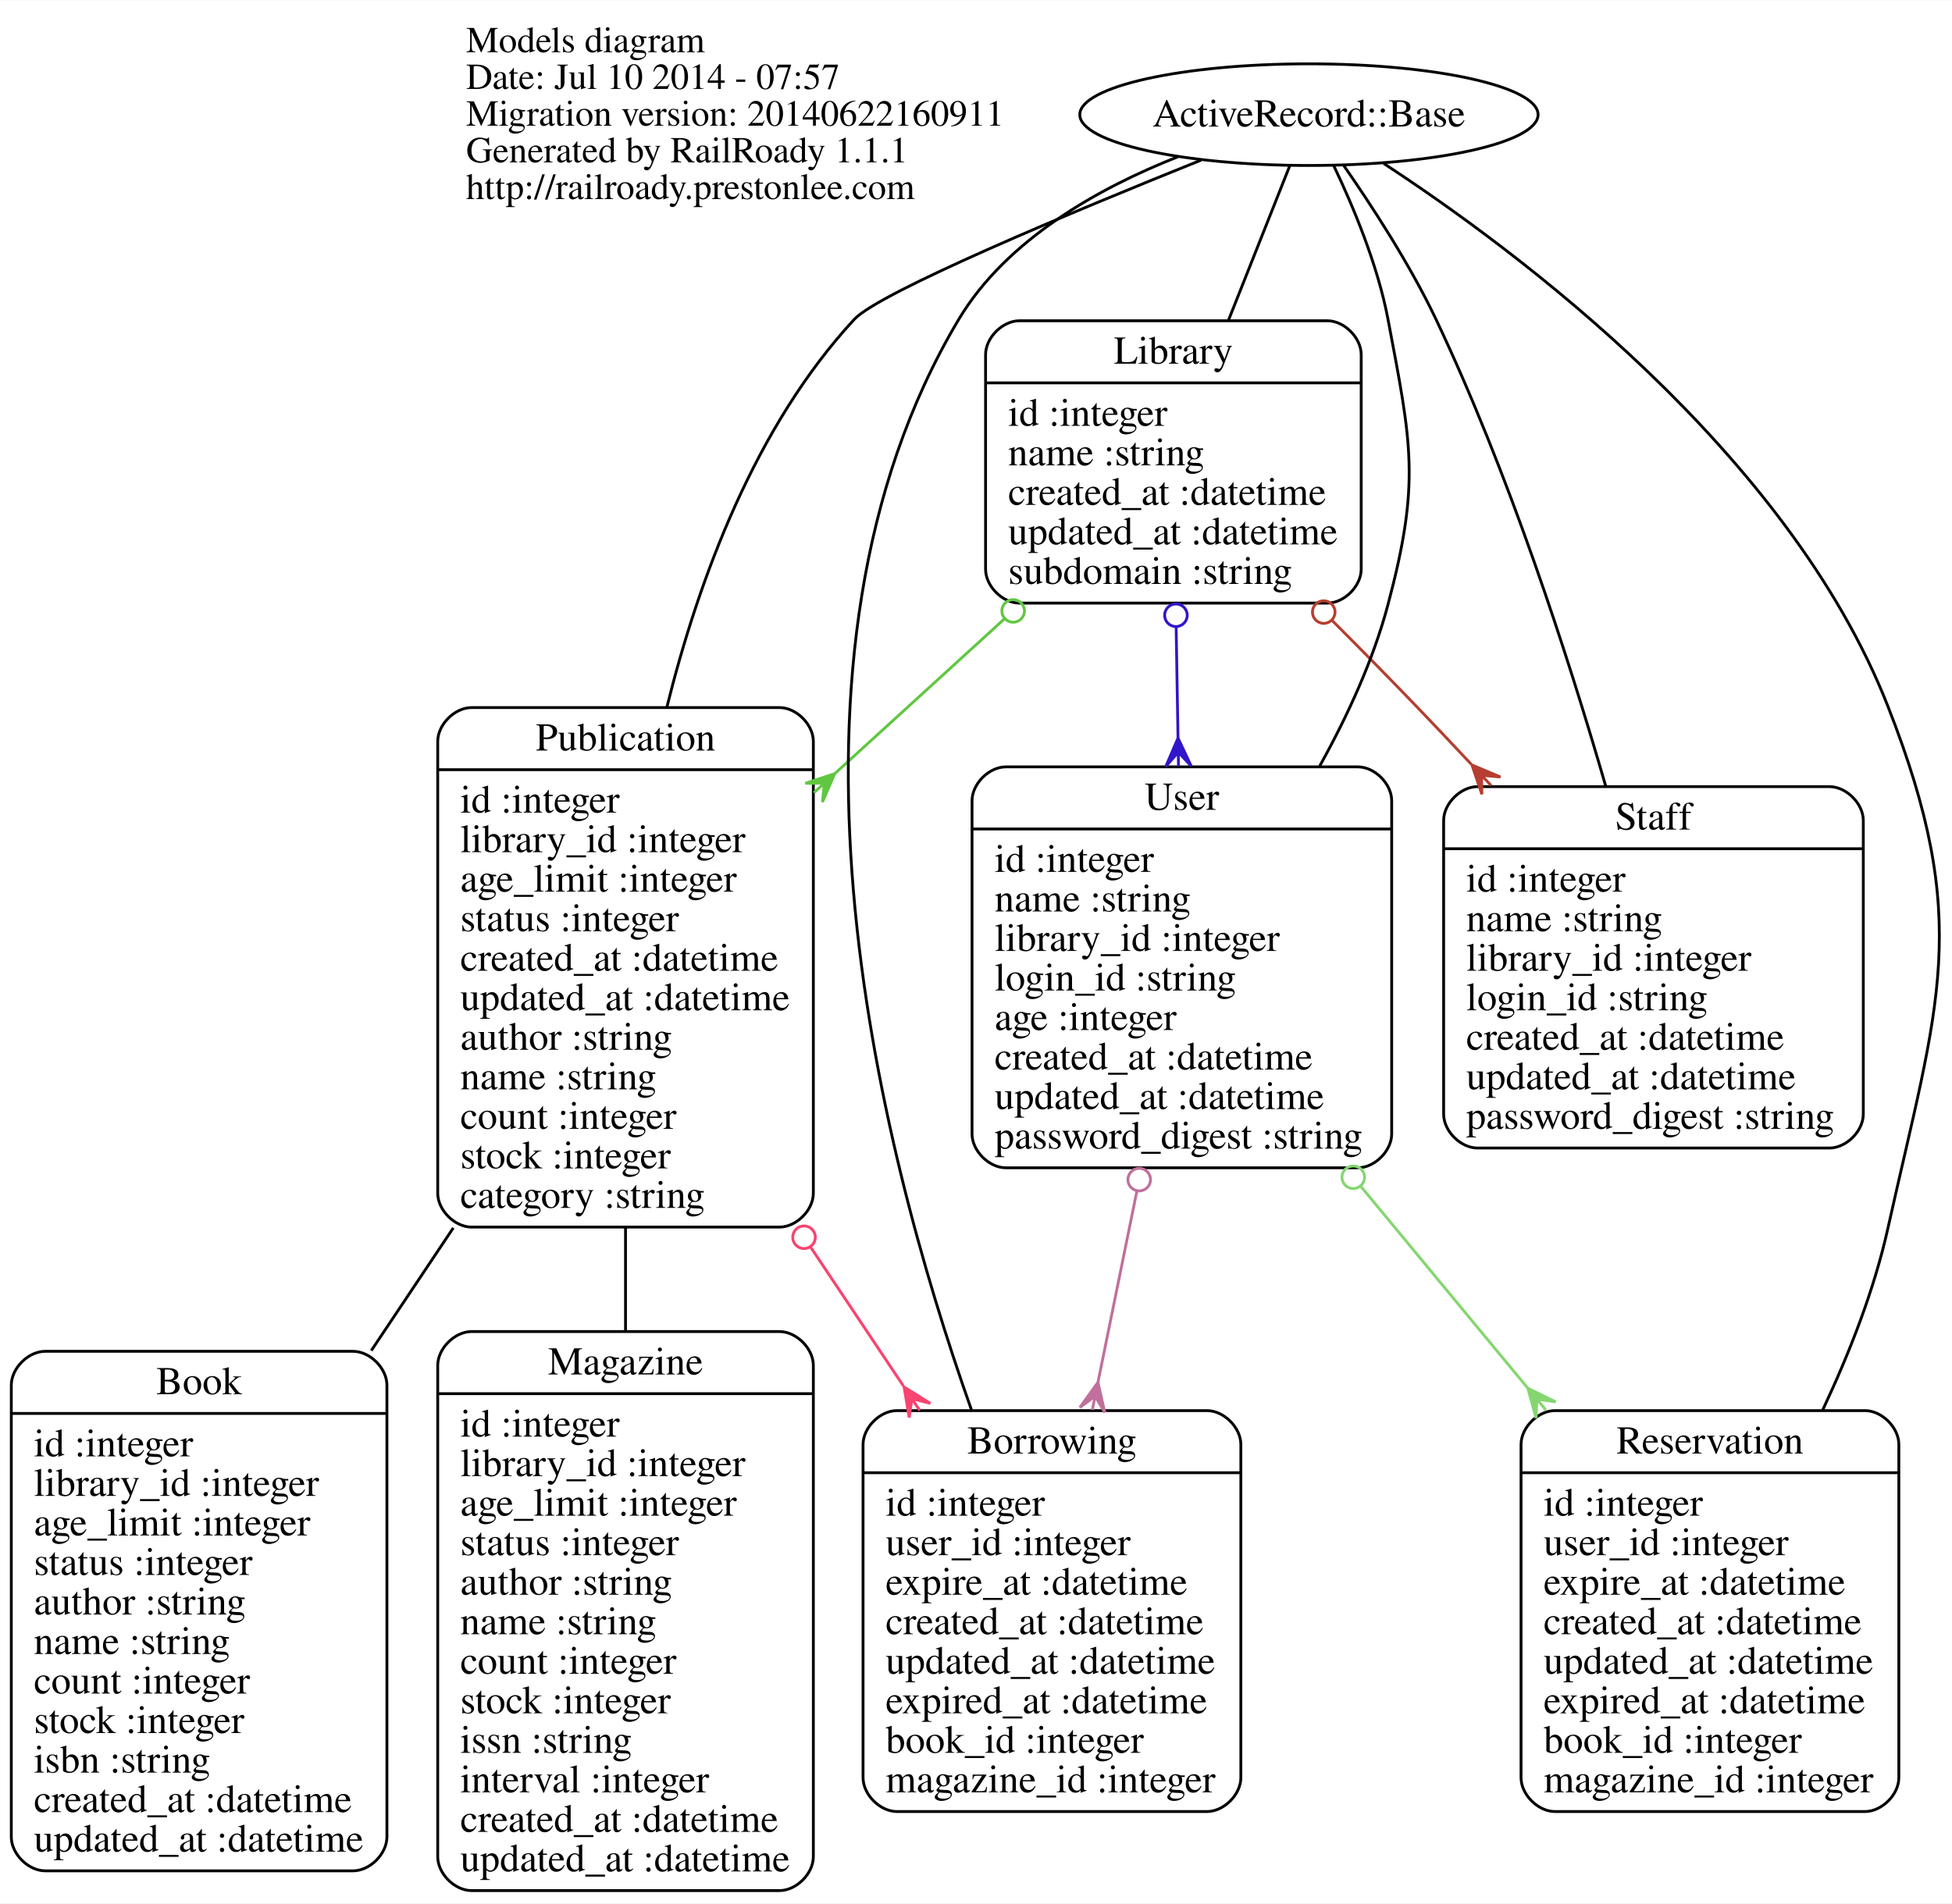
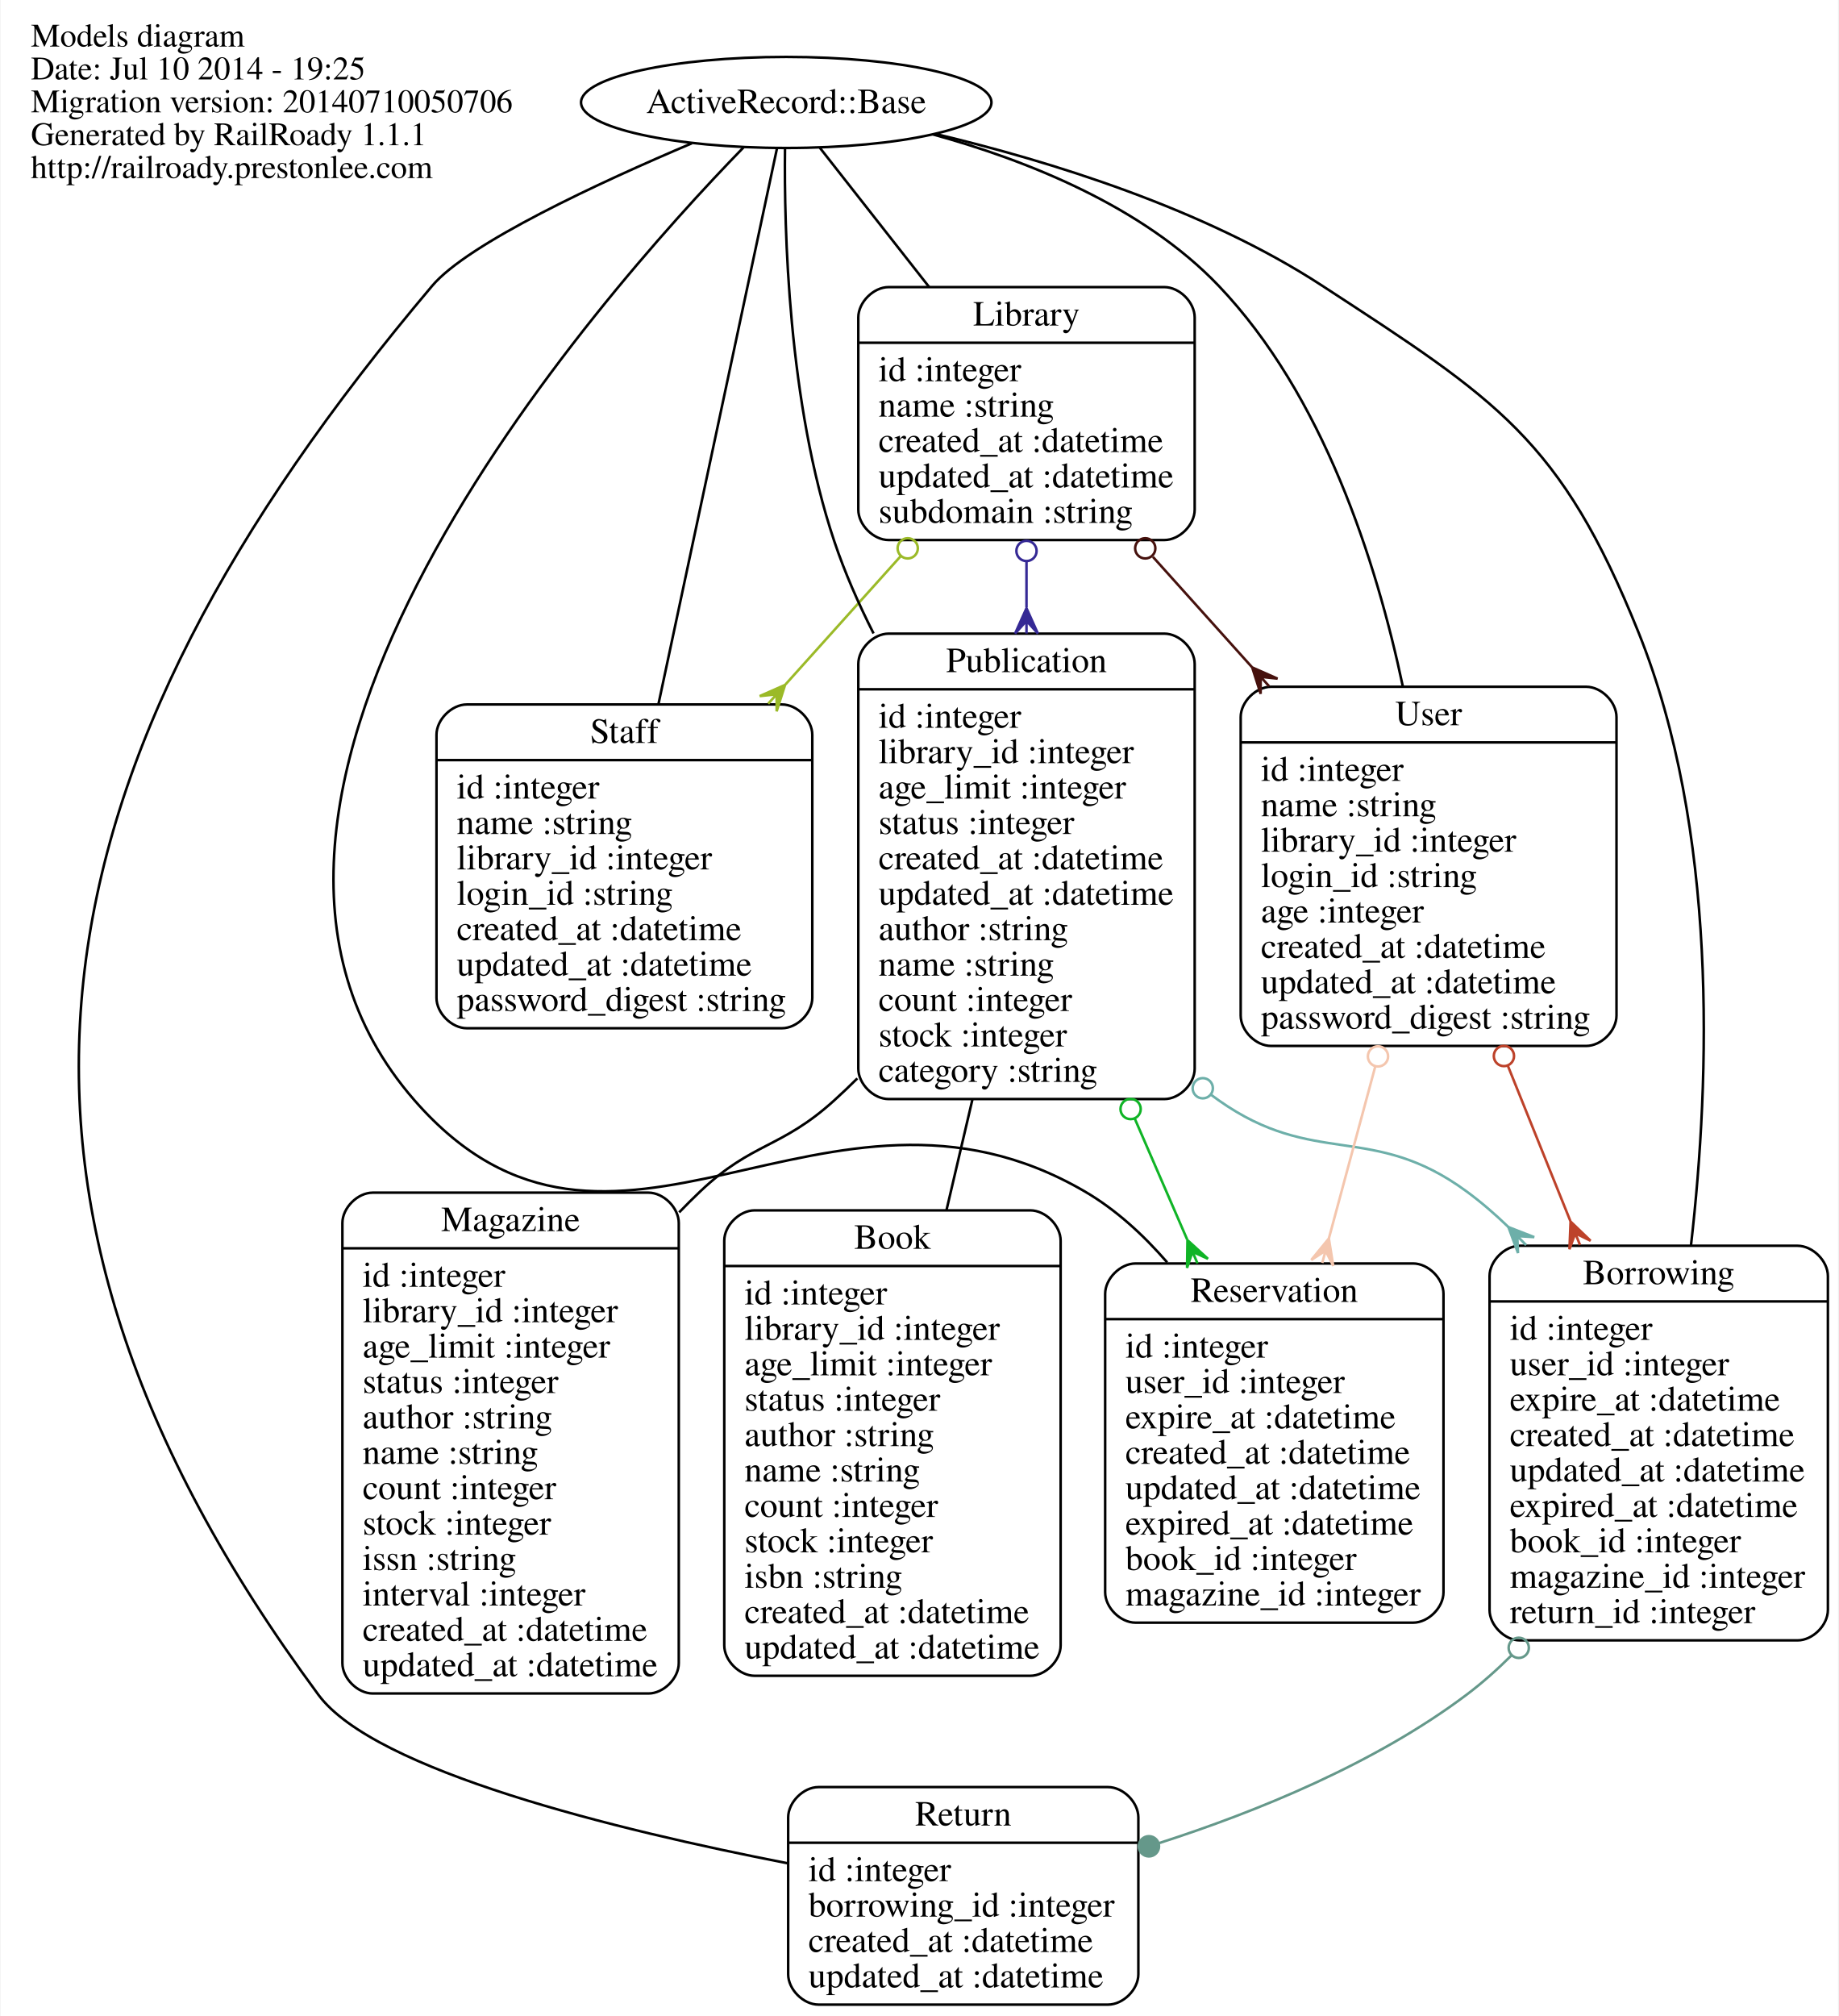
- <svg xmlns="http://www.w3.org/2000/svg" width="691pt" height="674pt" viewBox="0.00 0.00 691.22 674.00">
-   <g id="graph0" class="graph" transform="scale(1 1) rotate(0) translate(4 670)">
-     <polygon fill="white" stroke="none" points="-4,4 -4,-670 687.223,-670 687.223,4 -4,4" />
+ <svg xmlns="http://www.w3.org/2000/svg" width="727pt" height="797pt" viewBox="0.00 0.00 726.58 797.00">
+   <g id="graph0" class="graph" transform="scale(1 1) rotate(0) translate(4 793)">
+     <polygon fill="white" stroke="none" points="-4,4 -4,-793 722.579,-793 722.579,4 -4,4" />
    <g id="node1" class="node">
-       <text text-anchor="start" x="161.056" y="-651.6" font-family="Times,serif" font-size="13.00">Models diagram</text>
-       <text text-anchor="start" x="161.056" y="-638.6" font-family="Times,serif" font-size="13.00">Date: Jul 10 2014 - 07:57</text>
-       <text text-anchor="start" x="161.056" y="-625.6" font-family="Times,serif" font-size="13.00">Migration version: 20140622160911</text>
-       <text text-anchor="start" x="161.056" y="-612.6" font-family="Times,serif" font-size="13.00">Generated by RailRoady 1.1.1</text>
-       <text text-anchor="start" x="161.056" y="-599.6" font-family="Times,serif" font-size="13.00">http://railroady.prestonlee.com</text>
+       <text text-anchor="start" x="8" y="-774.6" font-family="Times,serif" font-size="13.00">Models diagram</text>
+       <text text-anchor="start" x="8" y="-761.6" font-family="Times,serif" font-size="13.00">Date: Jul 10 2014 - 19:25</text>
+       <text text-anchor="start" x="8" y="-748.6" font-family="Times,serif" font-size="13.00">Migration version: 20140710050706</text>
+       <text text-anchor="start" x="8" y="-735.6" font-family="Times,serif" font-size="13.00">Generated by RailRoady 1.1.1</text>
+       <text text-anchor="start" x="8" y="-722.6" font-family="Times,serif" font-size="13.00">http://railroady.prestonlee.com</text>
    </g>
    <g id="node2" class="node">
-       <path fill="none" stroke="black" d="M12,-7.5C12,-7.5 121.011,-7.5 121.011,-7.5 127.011,-7.5 133.011,-13.5 133.011,-19.5 133.011,-19.5 133.011,-179.5 133.011,-179.5 133.011,-185.5 127.011,-191.5 121.011,-191.5 121.011,-191.5 12,-191.5 12,-191.5 6,-191.5 0,-185.5 0,-179.5 0,-179.5 0,-19.5 0,-19.5 0,-13.5 6,-7.5 12,-7.5" />
-       <text text-anchor="middle" x="66.505" y="-176.3" font-family="Times,serif" font-size="14.00">Book</text>
-       <polyline fill="none" stroke="black" points="0,-169.5 133.011,-169.5 " />
-       <text text-anchor="start" x="8" y="-154.3" font-family="Times,serif" font-size="14.00">id :integer</text>
-       <text text-anchor="start" x="8" y="-140.3" font-family="Times,serif" font-size="14.00">library_id :integer</text>
-       <text text-anchor="start" x="8" y="-126.3" font-family="Times,serif" font-size="14.00">age_limit :integer</text>
-       <text text-anchor="start" x="8" y="-112.3" font-family="Times,serif" font-size="14.00">status :integer</text>
-       <text text-anchor="start" x="8" y="-98.3" font-family="Times,serif" font-size="14.00">author :string</text>
-       <text text-anchor="start" x="8" y="-84.3" font-family="Times,serif" font-size="14.00">name :string</text>
-       <text text-anchor="start" x="8" y="-70.3" font-family="Times,serif" font-size="14.00">count :integer</text>
-       <text text-anchor="start" x="8" y="-56.3" font-family="Times,serif" font-size="14.00">stock :integer</text>
-       <text text-anchor="start" x="8" y="-42.3" font-family="Times,serif" font-size="14.00">isbn :string</text>
-       <text text-anchor="start" x="8" y="-28.3" font-family="Times,serif" font-size="14.00">created_at :datetime</text>
-       <text text-anchor="start" x="8" y="-14.3" font-family="Times,serif" font-size="14.00">updated_at :datetime</text>
+       <path fill="none" stroke="black" d="M294.182,-130.5C294.182,-130.5 403.193,-130.5 403.193,-130.5 409.193,-130.5 415.193,-136.5 415.193,-142.5 415.193,-142.5 415.193,-302.5 415.193,-302.5 415.193,-308.5 409.193,-314.5 403.193,-314.5 403.193,-314.5 294.182,-314.5 294.182,-314.5 288.182,-314.5 282.182,-308.5 282.182,-302.5 282.182,-302.5 282.182,-142.5 282.182,-142.5 282.182,-136.5 288.182,-130.5 294.182,-130.5" />
+       <text text-anchor="middle" x="348.688" y="-299.3" font-family="Times,serif" font-size="14.00">Book</text>
+       <polyline fill="none" stroke="black" points="282.182,-292.5 415.193,-292.5 " />
+       <text text-anchor="start" x="290.182" y="-277.3" font-family="Times,serif" font-size="14.00">id :integer</text>
+       <text text-anchor="start" x="290.182" y="-263.3" font-family="Times,serif" font-size="14.00">library_id :integer</text>
+       <text text-anchor="start" x="290.182" y="-249.3" font-family="Times,serif" font-size="14.00">age_limit :integer</text>
+       <text text-anchor="start" x="290.182" y="-235.3" font-family="Times,serif" font-size="14.00">status :integer</text>
+       <text text-anchor="start" x="290.182" y="-221.3" font-family="Times,serif" font-size="14.00">author :string</text>
+       <text text-anchor="start" x="290.182" y="-207.3" font-family="Times,serif" font-size="14.00">name :string</text>
+       <text text-anchor="start" x="290.182" y="-193.3" font-family="Times,serif" font-size="14.00">count :integer</text>
+       <text text-anchor="start" x="290.182" y="-179.3" font-family="Times,serif" font-size="14.00">stock :integer</text>
+       <text text-anchor="start" x="290.182" y="-165.3" font-family="Times,serif" font-size="14.00">isbn :string</text>
+       <text text-anchor="start" x="290.182" y="-151.3" font-family="Times,serif" font-size="14.00">created_at :datetime</text>
+       <text text-anchor="start" x="290.182" y="-137.3" font-family="Times,serif" font-size="14.00">updated_at :datetime</text>
    </g>
    <g id="node3" class="node">
-       <path fill="none" stroke="black" d="M313.614,-28.5C313.614,-28.5 423.397,-28.5 423.397,-28.5 429.397,-28.5 435.397,-34.5 435.397,-40.5 435.397,-40.5 435.397,-158.5 435.397,-158.5 435.397,-164.5 429.397,-170.5 423.397,-170.5 423.397,-170.5 313.614,-170.5 313.614,-170.5 307.614,-170.5 301.614,-164.5 301.614,-158.5 301.614,-158.5 301.614,-40.5 301.614,-40.5 301.614,-34.5 307.614,-28.5 313.614,-28.5" />
-       <text text-anchor="middle" x="368.505" y="-155.3" font-family="Times,serif" font-size="14.00">Borrowing</text>
-       <polyline fill="none" stroke="black" points="301.614,-148.5 435.397,-148.5 " />
-       <text text-anchor="start" x="309.614" y="-133.3" font-family="Times,serif" font-size="14.00">id :integer</text>
-       <text text-anchor="start" x="309.614" y="-119.3" font-family="Times,serif" font-size="14.00">user_id :integer</text>
-       <text text-anchor="start" x="309.614" y="-105.3" font-family="Times,serif" font-size="14.00">expire_at :datetime</text>
-       <text text-anchor="start" x="309.614" y="-91.3" font-family="Times,serif" font-size="14.00">created_at :datetime</text>
-       <text text-anchor="start" x="309.614" y="-77.3" font-family="Times,serif" font-size="14.00">updated_at :datetime</text>
-       <text text-anchor="start" x="309.614" y="-63.3" font-family="Times,serif" font-size="14.00">expired_at :datetime</text>
-       <text text-anchor="start" x="309.614" y="-49.3" font-family="Times,serif" font-size="14.00">book_id :integer</text>
-       <text text-anchor="start" x="309.614" y="-35.3" font-family="Times,serif" font-size="14.00">magazine_id :integer</text>
+       <path fill="none" stroke="black" d="M596.796,-144.5C596.796,-144.5 706.579,-144.5 706.579,-144.5 712.579,-144.5 718.579,-150.5 718.579,-156.5 718.579,-156.5 718.579,-288.5 718.579,-288.5 718.579,-294.5 712.579,-300.5 706.579,-300.5 706.579,-300.5 596.796,-300.5 596.796,-300.5 590.796,-300.5 584.796,-294.5 584.796,-288.5 584.796,-288.5 584.796,-156.5 584.796,-156.5 584.796,-150.5 590.796,-144.5 596.796,-144.5" />
+       <text text-anchor="middle" x="651.688" y="-285.3" font-family="Times,serif" font-size="14.00">Borrowing</text>
+       <polyline fill="none" stroke="black" points="584.796,-278.5 718.579,-278.5 " />
+       <text text-anchor="start" x="592.796" y="-263.3" font-family="Times,serif" font-size="14.00">id :integer</text>
+       <text text-anchor="start" x="592.796" y="-249.3" font-family="Times,serif" font-size="14.00">user_id :integer</text>
+       <text text-anchor="start" x="592.796" y="-235.3" font-family="Times,serif" font-size="14.00">expire_at :datetime</text>
+       <text text-anchor="start" x="592.796" y="-221.3" font-family="Times,serif" font-size="14.00">created_at :datetime</text>
+       <text text-anchor="start" x="592.796" y="-207.3" font-family="Times,serif" font-size="14.00">updated_at :datetime</text>
+       <text text-anchor="start" x="592.796" y="-193.3" font-family="Times,serif" font-size="14.00">expired_at :datetime</text>
+       <text text-anchor="start" x="592.796" y="-179.3" font-family="Times,serif" font-size="14.00">book_id :integer</text>
+       <text text-anchor="start" x="592.796" y="-165.3" font-family="Times,serif" font-size="14.00">magazine_id :integer</text>
+       <text text-anchor="start" x="592.796" y="-151.3" font-family="Times,serif" font-size="14.00">return_id :integer</text>
+     </g>
+     <g id="node8" class="node">
+       <path fill="none" stroke="black" d="M319.451,-0.5C319.451,-0.5 433.924,-0.5 433.924,-0.5 439.924,-0.5 445.924,-6.5 445.924,-12.5 445.924,-12.5 445.924,-74.5 445.924,-74.5 445.924,-80.5 439.924,-86.5 433.924,-86.5 433.924,-86.5 319.451,-86.5 319.451,-86.5 313.451,-86.5 307.451,-80.5 307.451,-74.5 307.451,-74.5 307.451,-12.5 307.451,-12.5 307.451,-6.5 313.451,-0.5 319.451,-0.5" />
+       <text text-anchor="middle" x="376.688" y="-71.3" font-family="Times,serif" font-size="14.00">Return</text>
+       <polyline fill="none" stroke="black" points="307.451,-64.5 445.924,-64.5 " />
+       <text text-anchor="start" x="315.451" y="-49.3" font-family="Times,serif" font-size="14.00">id :integer</text>
+       <text text-anchor="start" x="315.451" y="-35.3" font-family="Times,serif" font-size="14.00">borrowing_id :integer</text>
+       <text text-anchor="start" x="315.451" y="-21.3" font-family="Times,serif" font-size="14.00">created_at :datetime</text>
+       <text text-anchor="start" x="315.451" y="-7.3" font-family="Times,serif" font-size="14.00">updated_at :datetime</text>
+     </g>
+     <g id="edge2" class="edge">
+       <path fill="none" stroke="#65988a" d="M593.544,-138.649C587.873,-132.979 581.903,-127.673 575.688,-123 539.648,-95.904 493.035,-76.853 453.983,-64.31" />
+       <ellipse fill="none" stroke="#65988a" cx="596.338" cy="-141.549" rx="4" ry="4" />
+       <ellipse fill="#65988a" stroke="#65988a" cx="450.095" cy="-63.088" rx="4" ry="4" />
    </g>
    <g id="node4" class="node">
-       <path fill="none" stroke="black" d="M357,-456.5C357,-456.5 466.011,-456.5 466.011,-456.5 472.011,-456.5 478.011,-462.5 478.011,-468.5 478.011,-468.5 478.011,-544.5 478.011,-544.5 478.011,-550.5 472.011,-556.5 466.011,-556.5 466.011,-556.5 357,-556.5 357,-556.5 351,-556.5 345,-550.5 345,-544.5 345,-544.5 345,-468.5 345,-468.5 345,-462.5 351,-456.5 357,-456.5" />
-       <text text-anchor="middle" x="411.505" y="-541.3" font-family="Times,serif" font-size="14.00">Library</text>
-       <polyline fill="none" stroke="black" points="345,-534.5 478.011,-534.5 " />
-       <text text-anchor="start" x="353" y="-519.3" font-family="Times,serif" font-size="14.00">id :integer</text>
-       <text text-anchor="start" x="353" y="-505.3" font-family="Times,serif" font-size="14.00">name :string</text>
-       <text text-anchor="start" x="353" y="-491.3" font-family="Times,serif" font-size="14.00">created_at :datetime</text>
-       <text text-anchor="start" x="353" y="-477.3" font-family="Times,serif" font-size="14.00">updated_at :datetime</text>
-       <text text-anchor="start" x="353" y="-463.3" font-family="Times,serif" font-size="14.00">subdomain :string</text>
+       <path fill="none" stroke="black" d="M347.182,-579.5C347.182,-579.5 456.193,-579.5 456.193,-579.5 462.193,-579.5 468.193,-585.5 468.193,-591.5 468.193,-591.5 468.193,-667.5 468.193,-667.5 468.193,-673.5 462.193,-679.5 456.193,-679.5 456.193,-679.5 347.182,-679.5 347.182,-679.5 341.182,-679.5 335.182,-673.5 335.182,-667.5 335.182,-667.5 335.182,-591.5 335.182,-591.5 335.182,-585.5 341.182,-579.5 347.182,-579.5" />
+       <text text-anchor="middle" x="401.688" y="-664.3" font-family="Times,serif" font-size="14.00">Library</text>
+       <polyline fill="none" stroke="black" points="335.182,-657.5 468.193,-657.5 " />
+       <text text-anchor="start" x="343.182" y="-642.3" font-family="Times,serif" font-size="14.00">id :integer</text>
+       <text text-anchor="start" x="343.182" y="-628.3" font-family="Times,serif" font-size="14.00">name :string</text>
+       <text text-anchor="start" x="343.182" y="-614.3" font-family="Times,serif" font-size="14.00">created_at :datetime</text>
+       <text text-anchor="start" x="343.182" y="-600.3" font-family="Times,serif" font-size="14.00">updated_at :datetime</text>
+       <text text-anchor="start" x="343.182" y="-586.3" font-family="Times,serif" font-size="14.00">subdomain :string</text>
    </g>
    <g id="node6" class="node">
-       <path fill="none" stroke="black" d="M163,-235.5C163,-235.5 272.011,-235.5 272.011,-235.5 278.011,-235.5 284.011,-241.5 284.011,-247.5 284.011,-247.5 284.011,-407.5 284.011,-407.5 284.011,-413.5 278.011,-419.5 272.011,-419.5 272.011,-419.5 163,-419.5 163,-419.5 157,-419.5 151,-413.5 151,-407.5 151,-407.5 151,-247.5 151,-247.5 151,-241.5 157,-235.5 163,-235.5" />
-       <text text-anchor="middle" x="217.505" y="-404.3" font-family="Times,serif" font-size="14.00">Publication</text>
-       <polyline fill="none" stroke="black" points="151,-397.5 284.011,-397.5 " />
-       <text text-anchor="start" x="159" y="-382.3" font-family="Times,serif" font-size="14.00">id :integer</text>
-       <text text-anchor="start" x="159" y="-368.3" font-family="Times,serif" font-size="14.00">library_id :integer</text>
-       <text text-anchor="start" x="159" y="-354.3" font-family="Times,serif" font-size="14.00">age_limit :integer</text>
-       <text text-anchor="start" x="159" y="-340.3" font-family="Times,serif" font-size="14.00">status :integer</text>
-       <text text-anchor="start" x="159" y="-326.3" font-family="Times,serif" font-size="14.00">created_at :datetime</text>
-       <text text-anchor="start" x="159" y="-312.3" font-family="Times,serif" font-size="14.00">updated_at :datetime</text>
-       <text text-anchor="start" x="159" y="-298.3" font-family="Times,serif" font-size="14.00">author :string</text>
-       <text text-anchor="start" x="159" y="-284.3" font-family="Times,serif" font-size="14.00">name :string</text>
-       <text text-anchor="start" x="159" y="-270.3" font-family="Times,serif" font-size="14.00">count :integer</text>
-       <text text-anchor="start" x="159" y="-256.3" font-family="Times,serif" font-size="14.00">stock :integer</text>
-       <text text-anchor="start" x="159" y="-242.3" font-family="Times,serif" font-size="14.00">category :string</text>
+       <path fill="none" stroke="black" d="M347.182,-358.5C347.182,-358.5 456.193,-358.5 456.193,-358.5 462.193,-358.5 468.193,-364.5 468.193,-370.5 468.193,-370.5 468.193,-530.5 468.193,-530.5 468.193,-536.5 462.193,-542.5 456.193,-542.5 456.193,-542.5 347.182,-542.5 347.182,-542.5 341.182,-542.5 335.182,-536.5 335.182,-530.5 335.182,-530.5 335.182,-370.5 335.182,-370.5 335.182,-364.5 341.182,-358.5 347.182,-358.5" />
+       <text text-anchor="middle" x="401.688" y="-527.3" font-family="Times,serif" font-size="14.00">Publication</text>
+       <polyline fill="none" stroke="black" points="335.182,-520.5 468.193,-520.5 " />
+       <text text-anchor="start" x="343.182" y="-505.3" font-family="Times,serif" font-size="14.00">id :integer</text>
+       <text text-anchor="start" x="343.182" y="-491.3" font-family="Times,serif" font-size="14.00">library_id :integer</text>
+       <text text-anchor="start" x="343.182" y="-477.3" font-family="Times,serif" font-size="14.00">age_limit :integer</text>
+       <text text-anchor="start" x="343.182" y="-463.3" font-family="Times,serif" font-size="14.00">status :integer</text>
+       <text text-anchor="start" x="343.182" y="-449.3" font-family="Times,serif" font-size="14.00">created_at :datetime</text>
+       <text text-anchor="start" x="343.182" y="-435.3" font-family="Times,serif" font-size="14.00">updated_at :datetime</text>
+       <text text-anchor="start" x="343.182" y="-421.3" font-family="Times,serif" font-size="14.00">author :string</text>
+       <text text-anchor="start" x="343.182" y="-407.3" font-family="Times,serif" font-size="14.00">name :string</text>
+       <text text-anchor="start" x="343.182" y="-393.3" font-family="Times,serif" font-size="14.00">count :integer</text>
+       <text text-anchor="start" x="343.182" y="-379.3" font-family="Times,serif" font-size="14.00">stock :integer</text>
+       <text text-anchor="start" x="343.182" y="-365.3" font-family="Times,serif" font-size="14.00">category :string</text>
+     </g>
+     <g id="edge6" class="edge">
+       <path fill="none" stroke="#352995" d="M401.688,-570.973C401.688,-565.129 401.688,-559.078 401.688,-552.943" />
+       <ellipse fill="none" stroke="#352995" cx="401.688" cy="-575.196" rx="4" ry="4" />
+       <polygon fill="#352995" stroke="#352995" points="401.688,-552.56 406.188,-542.56 401.688,-547.56 401.688,-542.56 401.688,-542.56 401.688,-542.56 401.688,-547.56 397.188,-542.56 401.688,-552.56 401.688,-552.56" />
+     </g>
+     <g id="node9" class="node">
+       <path fill="none" stroke="black" d="M180.386,-386.5C180.386,-386.5 304.99,-386.5 304.99,-386.5 310.99,-386.5 316.99,-392.5 316.99,-398.5 316.99,-398.5 316.99,-502.5 316.99,-502.5 316.99,-508.5 310.99,-514.5 304.99,-514.5 304.99,-514.5 180.386,-514.5 180.386,-514.5 174.386,-514.5 168.386,-508.5 168.386,-502.5 168.386,-502.5 168.386,-398.5 168.386,-398.5 168.386,-392.5 174.386,-386.5 180.386,-386.5" />
+       <text text-anchor="middle" x="242.688" y="-499.3" font-family="Times,serif" font-size="14.00">Staff</text>
+       <polyline fill="none" stroke="black" points="168.386,-492.5 316.99,-492.5 " />
+       <text text-anchor="start" x="176.386" y="-477.3" font-family="Times,serif" font-size="14.00">id :integer</text>
+       <text text-anchor="start" x="176.386" y="-463.3" font-family="Times,serif" font-size="14.00">name :string</text>
+       <text text-anchor="start" x="176.386" y="-449.3" font-family="Times,serif" font-size="14.00">library_id :integer</text>
+       <text text-anchor="start" x="176.386" y="-435.3" font-family="Times,serif" font-size="14.00">login_id :string</text>
+       <text text-anchor="start" x="176.386" y="-421.3" font-family="Times,serif" font-size="14.00">created_at :datetime</text>
+       <text text-anchor="start" x="176.386" y="-407.3" font-family="Times,serif" font-size="14.00">updated_at :datetime</text>
+       <text text-anchor="start" x="176.386" y="-393.3" font-family="Times,serif" font-size="14.00">password_digest :string</text>
    </g>
    <g id="edge5" class="edge">
-       <path fill="none" stroke="#61c742" d="M351.77,-450.999C332.804,-433.696 311.597,-414.347 291.739,-396.229" />
-       <ellipse fill="none" stroke="#61c742" cx="354.768" cy="-453.735" rx="4" ry="4" />
-       <polygon fill="#61c742" stroke="#61c742" points="291.589,-396.092 287.235,-386.028 287.895,-392.722 284.202,-389.352 284.202,-389.352 284.202,-389.352 287.895,-392.722 281.169,-392.676 291.589,-396.092 291.589,-396.092" />
-     </g>
-     <g id="node8" class="node">
-       <path fill="none" stroke="black" d="M519.204,-263.5C519.204,-263.5 643.807,-263.5 643.807,-263.5 649.807,-263.5 655.807,-269.5 655.807,-275.5 655.807,-275.5 655.807,-379.5 655.807,-379.5 655.807,-385.5 649.807,-391.5 643.807,-391.5 643.807,-391.5 519.204,-391.5 519.204,-391.5 513.204,-391.5 507.204,-385.5 507.204,-379.5 507.204,-379.5 507.204,-275.5 507.204,-275.5 507.204,-269.5 513.204,-263.5 519.204,-263.5" />
-       <text text-anchor="middle" x="581.505" y="-376.3" font-family="Times,serif" font-size="14.00">Staff</text>
-       <polyline fill="none" stroke="black" points="507.204,-369.5 655.807,-369.5 " />
-       <text text-anchor="start" x="515.204" y="-354.3" font-family="Times,serif" font-size="14.00">id :integer</text>
-       <text text-anchor="start" x="515.204" y="-340.3" font-family="Times,serif" font-size="14.00">name :string</text>
-       <text text-anchor="start" x="515.204" y="-326.3" font-family="Times,serif" font-size="14.00">library_id :integer</text>
-       <text text-anchor="start" x="515.204" y="-312.3" font-family="Times,serif" font-size="14.00">login_id :string</text>
-       <text text-anchor="start" x="515.204" y="-298.3" font-family="Times,serif" font-size="14.00">created_at :datetime</text>
-       <text text-anchor="start" x="515.204" y="-284.3" font-family="Times,serif" font-size="14.00">updated_at :datetime</text>
-       <text text-anchor="start" x="515.204" y="-270.3" font-family="Times,serif" font-size="14.00">password_digest :string</text>
+       <path fill="none" stroke="#9bba28" d="M351.85,-573.021C337.456,-556.997 321.547,-539.287 306.43,-522.458" />
+       <ellipse fill="none" stroke="#9bba28" cx="354.724" cy="-576.22" rx="4" ry="4" />
+       <polygon fill="#9bba28" stroke="#9bba28" points="306.231,-522.237 302.896,-511.79 302.89,-518.517 299.548,-514.798 299.548,-514.798 299.548,-514.798 302.89,-518.517 296.201,-517.805 306.231,-522.237 306.231,-522.237" />
+     </g>
+     <g id="node10" class="node">
+       <path fill="none" stroke="black" d="M498.386,-379.5C498.386,-379.5 622.99,-379.5 622.99,-379.5 628.99,-379.5 634.99,-385.5 634.99,-391.5 634.99,-391.5 634.99,-509.5 634.99,-509.5 634.99,-515.5 628.99,-521.5 622.99,-521.5 622.99,-521.5 498.386,-521.5 498.386,-521.5 492.386,-521.5 486.386,-515.5 486.386,-509.5 486.386,-509.5 486.386,-391.5 486.386,-391.5 486.386,-385.5 492.386,-379.5 498.386,-379.5" />
+       <text text-anchor="middle" x="560.688" y="-506.3" font-family="Times,serif" font-size="14.00">User</text>
+       <polyline fill="none" stroke="black" points="486.386,-499.5 634.99,-499.5 " />
+       <text text-anchor="start" x="494.386" y="-484.3" font-family="Times,serif" font-size="14.00">id :integer</text>
+       <text text-anchor="start" x="494.386" y="-470.3" font-family="Times,serif" font-size="14.00">name :string</text>
+       <text text-anchor="start" x="494.386" y="-456.3" font-family="Times,serif" font-size="14.00">library_id :integer</text>
+       <text text-anchor="start" x="494.386" y="-442.3" font-family="Times,serif" font-size="14.00">login_id :string</text>
+       <text text-anchor="start" x="494.386" y="-428.3" font-family="Times,serif" font-size="14.00">age :integer</text>
+       <text text-anchor="start" x="494.386" y="-414.3" font-family="Times,serif" font-size="14.00">created_at :datetime</text>
+       <text text-anchor="start" x="494.386" y="-400.3" font-family="Times,serif" font-size="14.00">updated_at :datetime</text>
+       <text text-anchor="start" x="494.386" y="-386.3" font-family="Times,serif" font-size="14.00">password_digest :string</text>
    </g>
    <g id="edge4" class="edge">
-       <path fill="none" stroke="#b53e30" d="M467.76,-450.309C477.748,-440.301 487.993,-429.898 497.505,-420 503.87,-413.377 510.442,-406.425 516.976,-399.437" />
-       <ellipse fill="none" stroke="#b53e30" cx="464.745" cy="-453.321" rx="4" ry="4" />
-       <polygon fill="#b53e30" stroke="#b53e30" points="517.224,-399.171 527.332,-394.921 520.632,-395.512 524.04,-391.854 524.04,-391.854 524.04,-391.854 520.632,-395.512 520.747,-388.787 517.224,-399.171 517.224,-399.171" />
-     </g>
-     <g id="node9" class="node">
-       <path fill="none" stroke="black" d="M352.204,-256.5C352.204,-256.5 476.807,-256.5 476.807,-256.5 482.807,-256.5 488.807,-262.5 488.807,-268.5 488.807,-268.5 488.807,-386.5 488.807,-386.5 488.807,-392.5 482.807,-398.5 476.807,-398.5 476.807,-398.5 352.204,-398.5 352.204,-398.5 346.204,-398.5 340.204,-392.5 340.204,-386.5 340.204,-386.5 340.204,-268.5 340.204,-268.5 340.204,-262.5 346.204,-256.5 352.204,-256.5" />
-       <text text-anchor="middle" x="414.505" y="-383.3" font-family="Times,serif" font-size="14.00">User</text>
-       <polyline fill="none" stroke="black" points="340.204,-376.5 488.807,-376.5 " />
-       <text text-anchor="start" x="348.204" y="-361.3" font-family="Times,serif" font-size="14.00">id :integer</text>
-       <text text-anchor="start" x="348.204" y="-347.3" font-family="Times,serif" font-size="14.00">name :string</text>
-       <text text-anchor="start" x="348.204" y="-333.3" font-family="Times,serif" font-size="14.00">library_id :integer</text>
-       <text text-anchor="start" x="348.204" y="-319.3" font-family="Times,serif" font-size="14.00">login_id :string</text>
-       <text text-anchor="start" x="348.204" y="-305.3" font-family="Times,serif" font-size="14.00">age :integer</text>
-       <text text-anchor="start" x="348.204" y="-291.3" font-family="Times,serif" font-size="14.00">created_at :datetime</text>
-       <text text-anchor="start" x="348.204" y="-277.3" font-family="Times,serif" font-size="14.00">updated_at :datetime</text>
-       <text text-anchor="start" x="348.204" y="-263.3" font-family="Times,serif" font-size="14.00">password_digest :string</text>
+       <path fill="none" stroke="#46110d" d="M451.692,-572.835C464.095,-559.028 477.615,-543.977 490.778,-529.324" />
+       <ellipse fill="none" stroke="#46110d" cx="448.651" cy="-576.22" rx="4" ry="4" />
+       <polygon fill="#46110d" stroke="#46110d" points="490.939,-529.145 500.97,-524.713 494.281,-525.425 497.622,-521.705 497.622,-521.705 497.622,-521.705 494.281,-525.425 494.274,-518.698 490.939,-529.145 490.939,-529.145" />
+     </g>
+     <g id="node5" class="node">
+       <path fill="none" stroke="black" d="M143.182,-123.5C143.182,-123.5 252.193,-123.5 252.193,-123.5 258.193,-123.5 264.193,-129.5 264.193,-135.5 264.193,-135.5 264.193,-309.5 264.193,-309.5 264.193,-315.5 258.193,-321.5 252.193,-321.5 252.193,-321.5 143.182,-321.5 143.182,-321.5 137.182,-321.5 131.182,-315.5 131.182,-309.5 131.182,-309.5 131.182,-135.5 131.182,-135.5 131.182,-129.5 137.182,-123.5 143.182,-123.5" />
+       <text text-anchor="middle" x="197.688" y="-306.3" font-family="Times,serif" font-size="14.00">Magazine</text>
+       <polyline fill="none" stroke="black" points="131.182,-299.5 264.193,-299.5 " />
+       <text text-anchor="start" x="139.182" y="-284.3" font-family="Times,serif" font-size="14.00">id :integer</text>
+       <text text-anchor="start" x="139.182" y="-270.3" font-family="Times,serif" font-size="14.00">library_id :integer</text>
+       <text text-anchor="start" x="139.182" y="-256.3" font-family="Times,serif" font-size="14.00">age_limit :integer</text>
+       <text text-anchor="start" x="139.182" y="-242.3" font-family="Times,serif" font-size="14.00">status :integer</text>
+       <text text-anchor="start" x="139.182" y="-228.3" font-family="Times,serif" font-size="14.00">author :string</text>
+       <text text-anchor="start" x="139.182" y="-214.3" font-family="Times,serif" font-size="14.00">name :string</text>
+       <text text-anchor="start" x="139.182" y="-200.3" font-family="Times,serif" font-size="14.00">count :integer</text>
+       <text text-anchor="start" x="139.182" y="-186.3" font-family="Times,serif" font-size="14.00">stock :integer</text>
+       <text text-anchor="start" x="139.182" y="-172.3" font-family="Times,serif" font-size="14.00">issn :string</text>
+       <text text-anchor="start" x="139.182" y="-158.3" font-family="Times,serif" font-size="14.00">interval :integer</text>
+       <text text-anchor="start" x="139.182" y="-144.3" font-family="Times,serif" font-size="14.00">created_at :datetime</text>
+       <text text-anchor="start" x="139.182" y="-130.3" font-family="Times,serif" font-size="14.00">updated_at :datetime</text>
+     </g>
+     <g id="edge1" class="edge">
+       <path fill="none" stroke="black" d="M380.283,-358.229C376.922,-343.895 373.447,-329.077 370.086,-314.745" />
+     </g>
+     <g id="edge9" class="edge">
+       <path fill="none" stroke="#6dafa9" d="M474.7,-360.17C475.69,-359.431 476.686,-358.707 477.688,-358 515.591,-331.234 538.272,-349.443 575.688,-322 581.435,-317.784 586.964,-313.019 592.234,-307.915" />
+       <ellipse fill="none" stroke="#6dafa9" cx="471.393" cy="-362.779" rx="4" ry="4" />
+       <polygon fill="#6dafa9" stroke="#6dafa9" points="592.25,-307.9 602.468,-303.92 595.754,-304.333 599.258,-300.766 599.258,-300.766 599.258,-300.766 595.754,-304.333 596.048,-297.612 592.25,-307.9 592.25,-307.9" />
+     </g>
+     <g id="edge8" class="edge">
+       <path fill="none" stroke="black" d="M334.803,-366.666C331.789,-363.677 328.746,-360.776 325.688,-358 304.605,-338.859 293.36,-341.583 272.688,-322 269.879,-319.339 267.095,-316.566 264.345,-313.709" />
+     </g>
+     <g id="node7" class="node">
+       <path fill="none" stroke="black" d="M444.796,-151.5C444.796,-151.5 554.579,-151.5 554.579,-151.5 560.579,-151.5 566.579,-157.5 566.579,-163.5 566.579,-163.5 566.579,-281.5 566.579,-281.5 566.579,-287.5 560.579,-293.5 554.579,-293.5 554.579,-293.5 444.796,-293.5 444.796,-293.5 438.796,-293.5 432.796,-287.5 432.796,-281.5 432.796,-281.5 432.796,-163.5 432.796,-163.5 432.796,-157.5 438.796,-151.5 444.796,-151.5" />
+       <text text-anchor="middle" x="499.688" y="-278.3" font-family="Times,serif" font-size="14.00">Reservation</text>
+       <polyline fill="none" stroke="black" points="432.796,-271.5 566.579,-271.5 " />
+       <text text-anchor="start" x="440.796" y="-256.3" font-family="Times,serif" font-size="14.00">id :integer</text>
+       <text text-anchor="start" x="440.796" y="-242.3" font-family="Times,serif" font-size="14.00">user_id :integer</text>
+       <text text-anchor="start" x="440.796" y="-228.3" font-family="Times,serif" font-size="14.00">expire_at :datetime</text>
+       <text text-anchor="start" x="440.796" y="-214.3" font-family="Times,serif" font-size="14.00">created_at :datetime</text>
+       <text text-anchor="start" x="440.796" y="-200.3" font-family="Times,serif" font-size="14.00">updated_at :datetime</text>
+       <text text-anchor="start" x="440.796" y="-186.3" font-family="Times,serif" font-size="14.00">expired_at :datetime</text>
+       <text text-anchor="start" x="440.796" y="-172.3" font-family="Times,serif" font-size="14.00">book_id :integer</text>
+       <text text-anchor="start" x="440.796" y="-158.3" font-family="Times,serif" font-size="14.00">magazine_id :integer</text>
+     </g>
+     <g id="edge10" class="edge">
+       <path fill="none" stroke="#10b426" d="M444.459,-350.864C451.39,-334.88 458.49,-318.506 465.193,-303.05" />
+       <ellipse fill="none" stroke="#10b426" cx="442.857" cy="-354.559" rx="4" ry="4" />
+       <polygon fill="#10b426" stroke="#10b426" points="465.331,-302.731 473.438,-295.347 467.32,-298.144 469.309,-293.557 469.309,-293.557 469.309,-293.557 467.32,-298.144 465.181,-291.766 465.331,-302.731 465.331,-302.731" />
+     </g>
+     <g id="edge15" class="edge">
+       <path fill="none" stroke="#bd422a" d="M592.072,-371.557C600.028,-351.798 608.623,-330.451 616.744,-310.284" />
+       <ellipse fill="none" stroke="#bd422a" cx="590.476" cy="-375.521" rx="4" ry="4" />
+       <polygon fill="#bd422a" stroke="#bd422a" points="616.826,-310.078 624.736,-302.483 618.694,-305.44 620.562,-300.802 620.562,-300.802 620.562,-300.802 618.694,-305.44 616.387,-299.121 616.826,-310.078 616.826,-310.078" />
+     </g>
+     <g id="edge16" class="edge">
+       <path fill="none" stroke="#f4c6ae" d="M539.63,-371.482C533.691,-349.481 527.223,-325.517 521.256,-303.407" />
+       <ellipse fill="none" stroke="#f4c6ae" cx="540.679" cy="-375.369" rx="4" ry="4" />
+       <polygon fill="#f4c6ae" stroke="#f4c6ae" points="521.248,-303.38 522.987,-292.553 519.945,-298.553 518.642,-293.726 518.642,-293.726 518.642,-293.726 519.945,-298.553 514.298,-294.898 521.248,-303.38 521.248,-303.38" />
+     </g>
+     <g id="node11" class="node">
+       <ellipse fill="none" stroke="black" cx="306.688" cy="-752.5" rx="81.142" ry="18" />
+       <text text-anchor="middle" x="306.688" y="-748.3" font-family="Times,serif" font-size="14.00">ActiveRecord::Base</text>
    </g>
    <g id="edge3" class="edge">
-       <path fill="none" stroke="#3115c9" d="M412.478,-448.107C412.691,-435.553 412.92,-422.042 413.145,-408.779" />
-       <ellipse fill="none" stroke="#3115c9" cx="412.409" cy="-452.196" rx="4" ry="4" />
-       <polygon fill="#3115c9" stroke="#3115c9" points="413.146,-408.704 417.815,-398.782 413.231,-403.705 413.315,-398.705 413.315,-398.705 413.315,-398.705 413.231,-403.705 408.816,-398.629 413.146,-408.704 413.146,-408.704" />
-     </g>
-     <g id="node5" class="node">
-       <path fill="none" stroke="black" d="M163,-0.5C163,-0.5 272.011,-0.5 272.011,-0.5 278.011,-0.5 284.011,-6.5 284.011,-12.5 284.011,-12.5 284.011,-186.5 284.011,-186.5 284.011,-192.5 278.011,-198.5 272.011,-198.5 272.011,-198.5 163,-198.5 163,-198.5 157,-198.5 151,-192.5 151,-186.5 151,-186.5 151,-12.5 151,-12.5 151,-6.5 157,-0.5 163,-0.5" />
-       <text text-anchor="middle" x="217.505" y="-183.3" font-family="Times,serif" font-size="14.00">Magazine</text>
-       <polyline fill="none" stroke="black" points="151,-176.5 284.011,-176.5 " />
-       <text text-anchor="start" x="159" y="-161.3" font-family="Times,serif" font-size="14.00">id :integer</text>
-       <text text-anchor="start" x="159" y="-147.3" font-family="Times,serif" font-size="14.00">library_id :integer</text>
-       <text text-anchor="start" x="159" y="-133.3" font-family="Times,serif" font-size="14.00">age_limit :integer</text>
-       <text text-anchor="start" x="159" y="-119.3" font-family="Times,serif" font-size="14.00">status :integer</text>
-       <text text-anchor="start" x="159" y="-105.3" font-family="Times,serif" font-size="14.00">author :string</text>
-       <text text-anchor="start" x="159" y="-91.3" font-family="Times,serif" font-size="14.00">name :string</text>
-       <text text-anchor="start" x="159" y="-77.3" font-family="Times,serif" font-size="14.00">count :integer</text>
-       <text text-anchor="start" x="159" y="-63.3" font-family="Times,serif" font-size="14.00">stock :integer</text>
-       <text text-anchor="start" x="159" y="-49.3" font-family="Times,serif" font-size="14.00">issn :string</text>
-       <text text-anchor="start" x="159" y="-35.3" font-family="Times,serif" font-size="14.00">interval :integer</text>
-       <text text-anchor="start" x="159" y="-21.3" font-family="Times,serif" font-size="14.00">created_at :datetime</text>
-       <text text-anchor="start" x="159" y="-7.3" font-family="Times,serif" font-size="14.00">updated_at :datetime</text>
-     </g>
-     <g id="edge1" class="edge">
-       <path fill="none" stroke="black" d="M156.523,-235.229C146.946,-220.895 137.046,-206.077 127.47,-191.745" />
-     </g>
-     <g id="edge8" class="edge">
-       <path fill="none" stroke="#f94370" d="M283.068,-228.374C294.039,-211.953 305.295,-195.107 315.887,-179.253" />
-       <ellipse fill="none" stroke="#f94370" cx="280.71" cy="-231.903" rx="4" ry="4" />
-       <polygon fill="#f94370" stroke="#f94370" points="316.142,-178.871 325.439,-173.057 318.92,-174.714 321.698,-170.557 321.698,-170.557 321.698,-170.557 318.92,-174.714 317.956,-168.057 316.142,-178.871 316.142,-178.871" />
+       <path fill="none" stroke="black" d="M366.02,-739.972C410.624,-729.371 471.847,-710.57 518.688,-680 587.713,-634.952 612.936,-619.474 643.688,-543 675.05,-465.008 672.094,-367.43 664.454,-300.763" />
    </g>
    <g id="edge7" class="edge">
-       <path fill="none" stroke="black" d="M217.505,-235.229C217.505,-223.223 217.505,-210.877 217.505,-198.762" />
-     </g>
-     <g id="node7" class="node">
-       <path fill="none" stroke="black" d="M546.614,-28.5C546.614,-28.5 656.397,-28.5 656.397,-28.5 662.397,-28.5 668.397,-34.5 668.397,-40.5 668.397,-40.5 668.397,-158.5 668.397,-158.5 668.397,-164.5 662.397,-170.5 656.397,-170.5 656.397,-170.5 546.614,-170.5 546.614,-170.5 540.614,-170.5 534.614,-164.5 534.614,-158.5 534.614,-158.5 534.614,-40.5 534.614,-40.5 534.614,-34.5 540.614,-28.5 546.614,-28.5" />
-       <text text-anchor="middle" x="601.505" y="-155.3" font-family="Times,serif" font-size="14.00">Reservation</text>
-       <polyline fill="none" stroke="black" points="534.614,-148.5 668.397,-148.5 " />
-       <text text-anchor="start" x="542.614" y="-133.3" font-family="Times,serif" font-size="14.00">id :integer</text>
-       <text text-anchor="start" x="542.614" y="-119.3" font-family="Times,serif" font-size="14.00">user_id :integer</text>
-       <text text-anchor="start" x="542.614" y="-105.3" font-family="Times,serif" font-size="14.00">expire_at :datetime</text>
-       <text text-anchor="start" x="542.614" y="-91.3" font-family="Times,serif" font-size="14.00">created_at :datetime</text>
-       <text text-anchor="start" x="542.614" y="-77.3" font-family="Times,serif" font-size="14.00">updated_at :datetime</text>
-       <text text-anchor="start" x="542.614" y="-63.3" font-family="Times,serif" font-size="14.00">expired_at :datetime</text>
-       <text text-anchor="start" x="542.614" y="-49.3" font-family="Times,serif" font-size="14.00">book_id :integer</text>
-       <text text-anchor="start" x="542.614" y="-35.3" font-family="Times,serif" font-size="14.00">magazine_id :integer</text>
+       <path fill="none" stroke="black" d="M319.897,-734.675C331.113,-720.389 347.792,-699.146 363.167,-679.563" />
+     </g>
+     <g id="edge11" class="edge">
+       <path fill="none" stroke="black" d="M306.201,-734.337C305.818,-702.729 307.388,-633.559 325.688,-579 329.785,-566.784 335.181,-554.476 341.212,-542.578" />
    </g>
    <g id="edge12" class="edge">
-       <path fill="none" stroke="#c0709b" d="M398.559,-248.155C394.116,-226.328 389.285,-202.591 384.821,-180.661" />
-       <ellipse fill="none" stroke="#c0709b" cx="399.405" cy="-252.311" rx="4" ry="4" />
-       <polygon fill="#c0709b" stroke="#c0709b" points="384.794,-180.525 387.209,-169.828 383.796,-175.625 382.799,-170.726 382.799,-170.726 382.799,-170.726 383.796,-175.625 378.389,-171.623 384.794,-180.525 384.794,-180.525" />
+       <path fill="none" stroke="black" d="M289.851,-734.78C232.774,-676.135 55.83,-476.92 159.688,-358 237.873,-268.475 321.986,-381.833 424.688,-322 436.945,-314.859 447.867,-304.853 457.328,-293.934" />
    </g>
    <g id="edge13" class="edge">
-       <path fill="none" stroke="#85d670" d="M477.981,-249.786C497.012,-226.786 517.899,-201.543 536.996,-178.463" />
-       <ellipse fill="none" stroke="#85d670" cx="475.198" cy="-253.149" rx="4" ry="4" />
-       <polygon fill="#85d670" stroke="#85d670" points="537.023,-178.43 546.865,-173.594 540.211,-174.578 543.398,-170.726 543.398,-170.726 543.398,-170.726 540.211,-174.578 539.931,-167.857 537.023,-178.43 537.023,-178.43" />
-     </g>
-     <g id="node10" class="node">
-       <ellipse fill="none" stroke="black" cx="459.505" cy="-629.5" rx="81.142" ry="18" />
-       <text text-anchor="middle" x="459.505" y="-625.3" font-family="Times,serif" font-size="14.00">ActiveRecord::Base</text>
-     </g>
-     <g id="edge2" class="edge">
-       <path fill="none" stroke="black" d="M413.186,-614.617C385.509,-603.701 352.518,-585.481 335.505,-557 263.685,-436.769 306.4,-265.709 339.983,-170.799" />
-     </g>
-     <g id="edge6" class="edge">
-       <path fill="none" stroke="black" d="M452.73,-611.42C447.07,-597.154 438.71,-576.079 430.995,-556.63" />
-     </g>
-     <g id="edge9" class="edge">
-       <path fill="none" stroke="black" d="M421.373,-613.418C376.641,-595.442 307.412,-566.623 298.505,-557 263.555,-519.239 243.513,-465.434 232.112,-419.521" />
-     </g>
-     <g id="edge10" class="edge">
-       <path fill="none" stroke="black" d="M485.964,-612.218C532.919,-581.525 629.196,-510.028 664.505,-420 694.527,-343.455 682.37,-315.258 664.505,-235 659.659,-213.229 650.895,-190.814 641.414,-170.676" />
-     </g>
-     <g id="edge11" class="edge">
-       <path fill="none" stroke="black" d="M471.803,-611.53C481.608,-597.442 495.193,-576.608 504.505,-557 530.096,-503.115 551.056,-438.419 564.611,-391.643" />
+       <path fill="none" stroke="black" d="M269.354,-736.347C232.904,-720.886 180.908,-696.836 166.688,-680 6.428,-490.262 -25.851,-322.79 121.688,-123 143.908,-92.911 239.578,-69.544 307.182,-56.393" />
    </g>
    <g id="edge14" class="edge">
-       <path fill="none" stroke="black" d="M468.296,-611.412C475.058,-597.255 483.845,-576.387 487.505,-557 495.834,-512.891 499.045,-499.38 487.505,-456 482.292,-436.404 473.277,-416.682 463.324,-398.804" />
+       <path fill="none" stroke="black" d="M303.063,-734.511C294.205,-692.987 271.092,-584.643 256.169,-514.696" />
+     </g>
+     <g id="edge17" class="edge">
+       <path fill="none" stroke="black" d="M364.683,-739.863C401.456,-729.738 447.6,-711.556 477.688,-680 518.973,-636.701 539.985,-571.295 550.518,-521.539" />
    </g>
  </g>
</svg>
